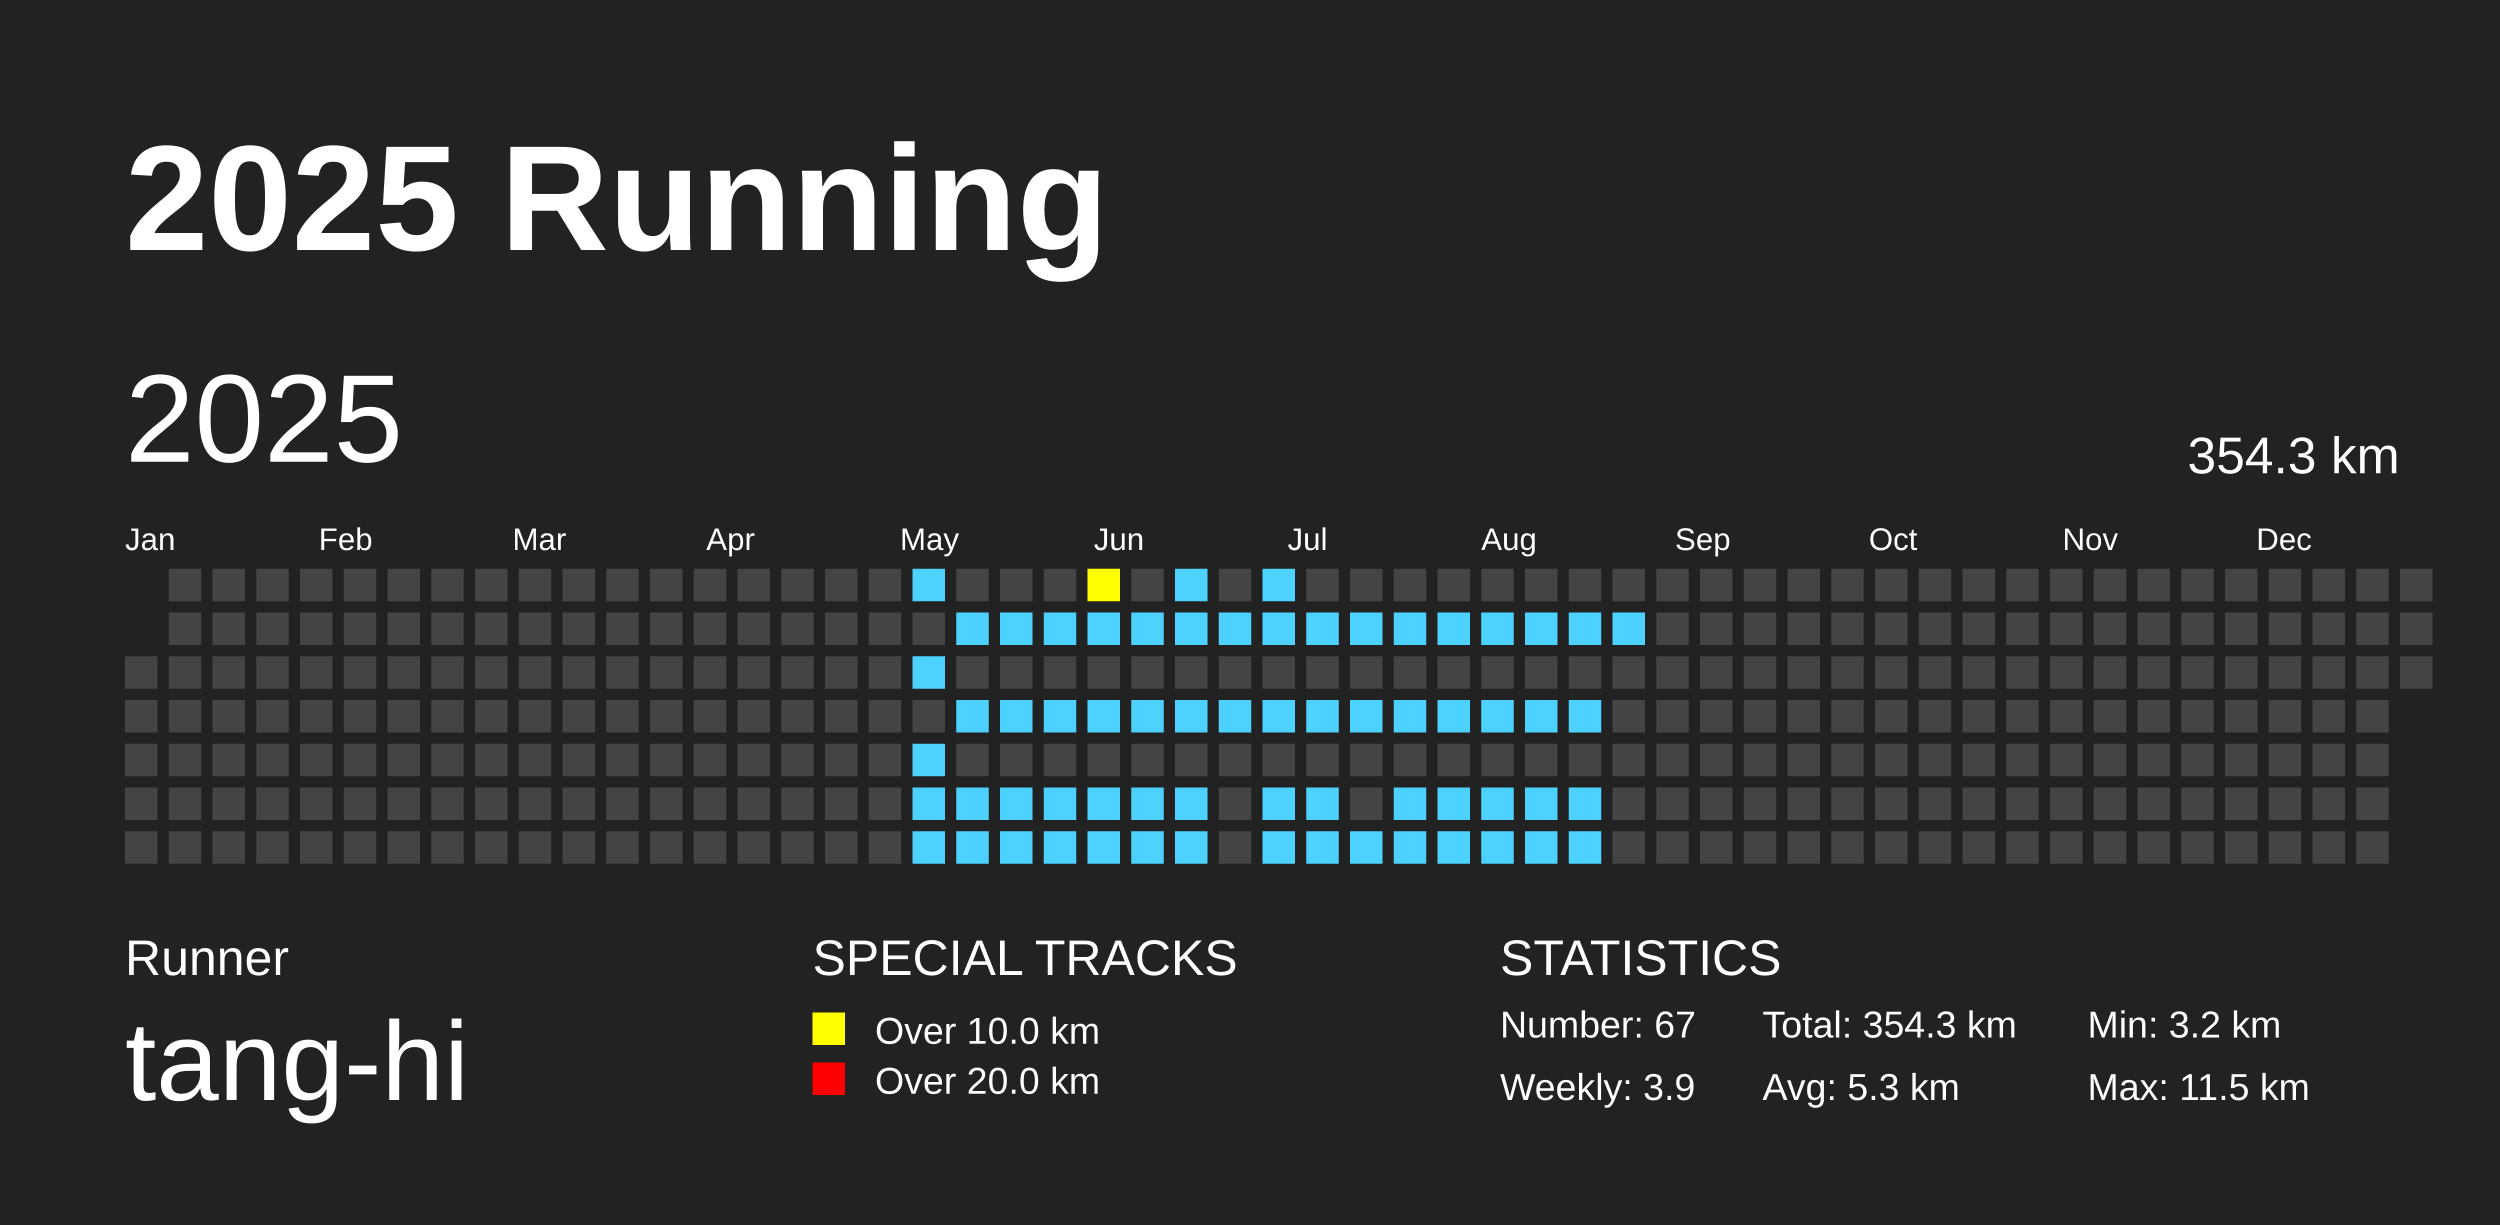
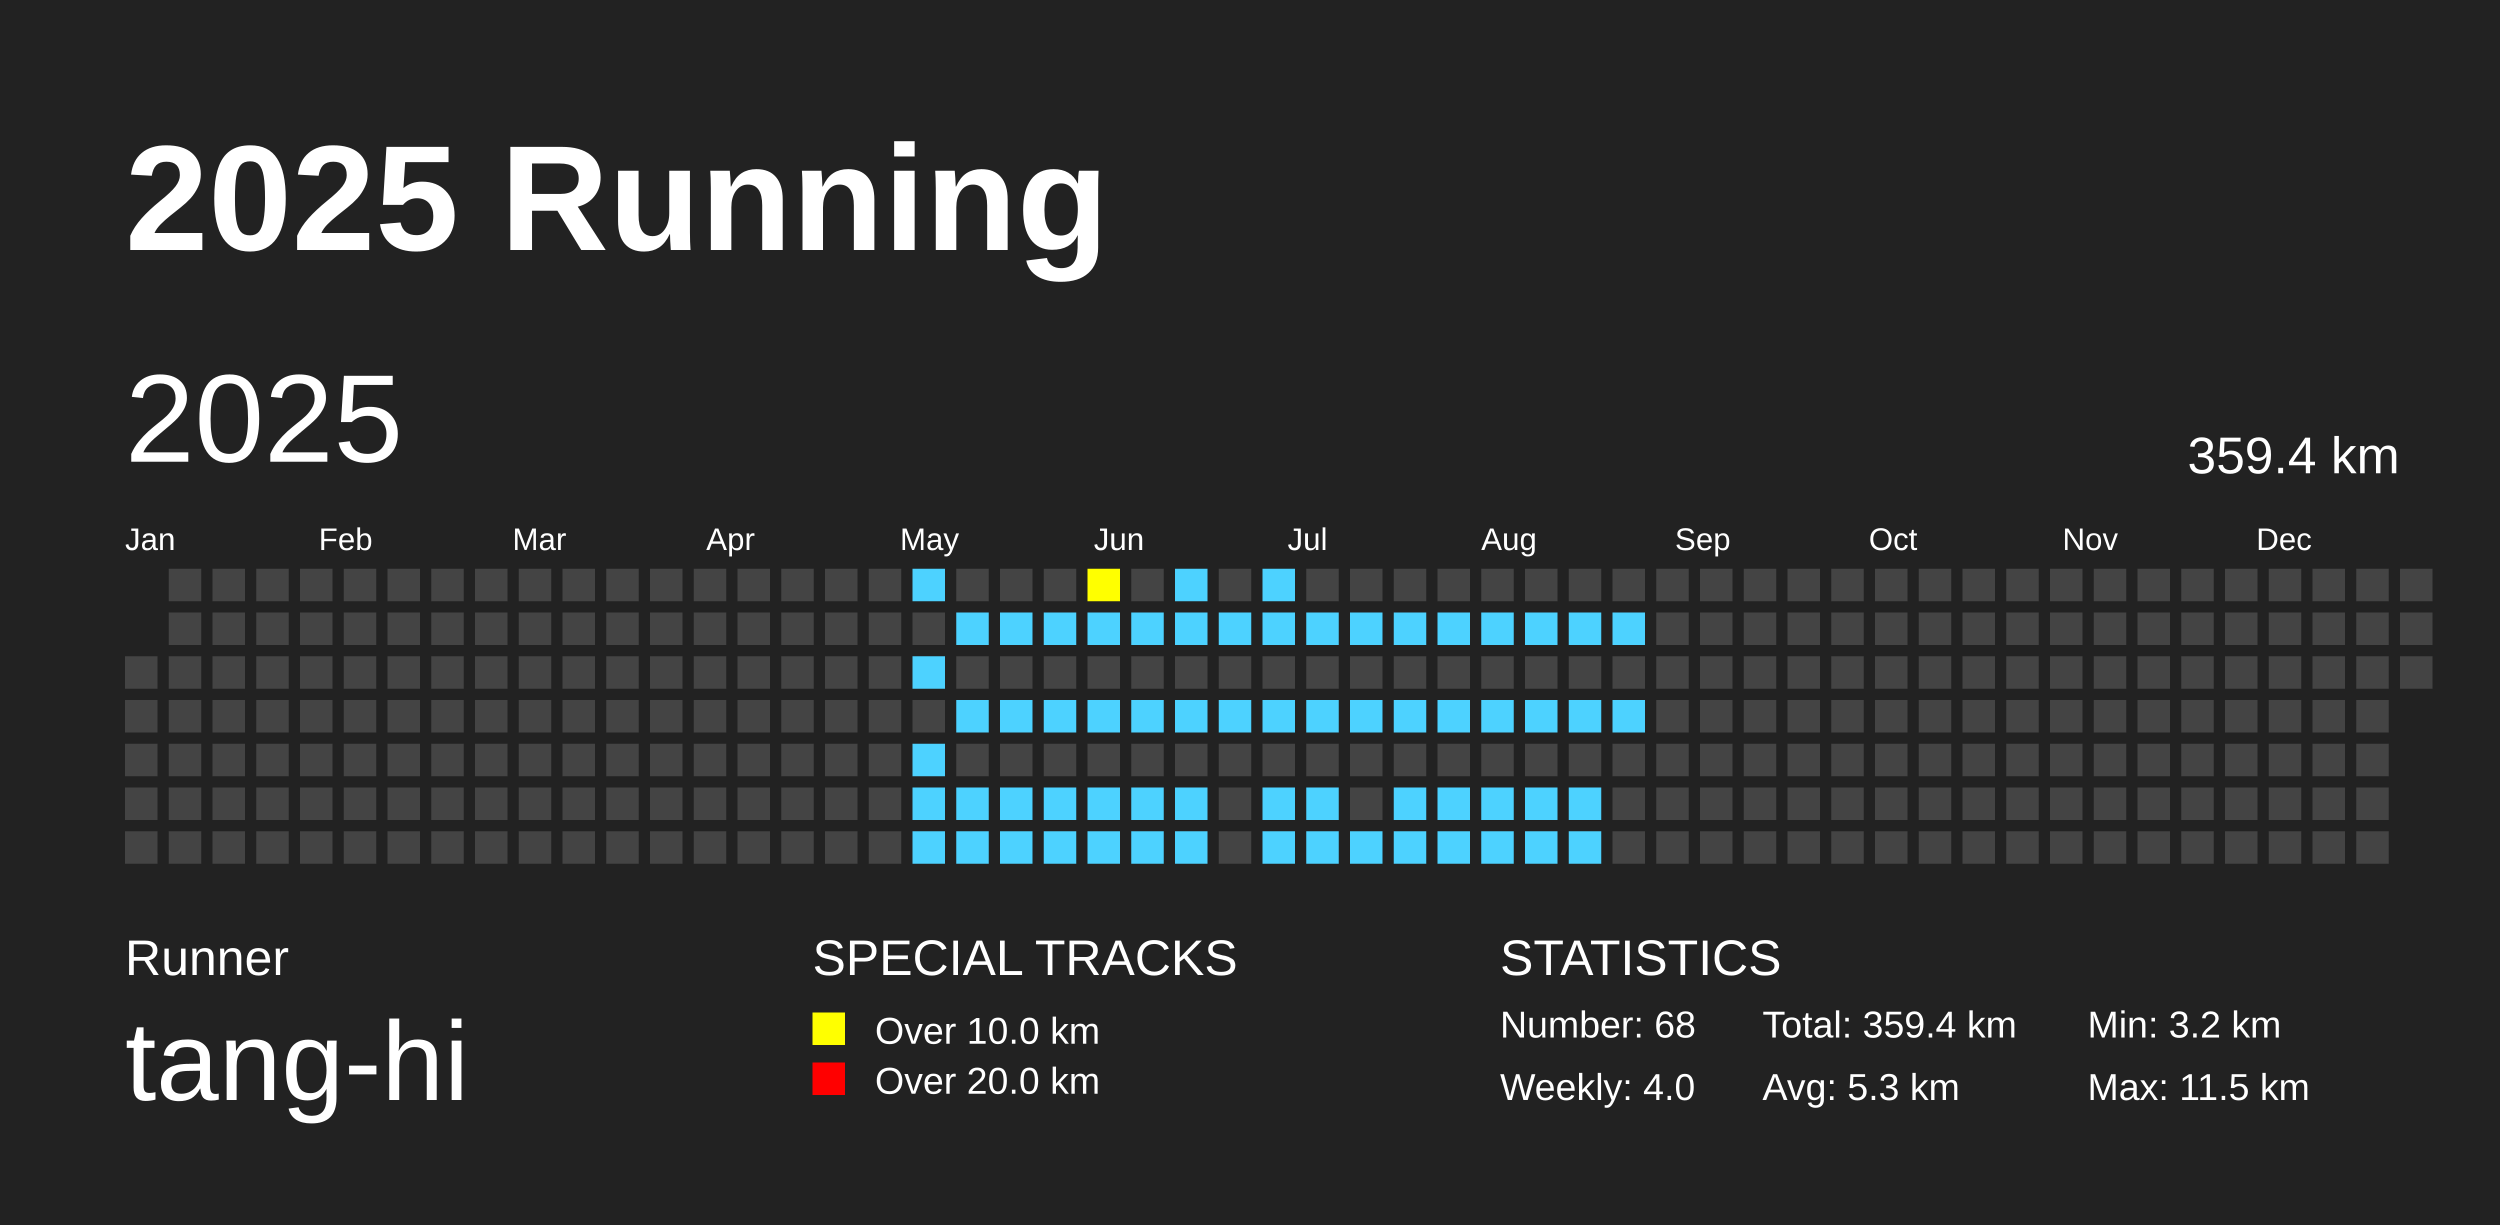
<svg xmlns="http://www.w3.org/2000/svg" baseProfile="full" height="98mm" version="1.1" viewBox="0,0,200,98" width="200mm">
  <defs />
  <rect fill="#222222" height="98" width="200" x="0" y="0" />
  <text fill="#FFFFFF" style="font-size:12px; font-family:Arial; font-weight:bold;" x="10" y="20">2025 Running</text>
  <text fill="#FFFFFF" style="font-size:4px; font-family:Arial" x="10" y="78">Runner</text>
  <text fill="#FFFFFF" style="font-size:9px; font-family:Arial" x="10" y="88">tang-hi</text>
  <text fill="#FFFFFF" style="font-size:4px; font-family:Arial" x="65" y="78">SPECIAL TRACKS</text>
  <rect fill="yellow" height="2.6" width="2.6" x="65" y="81" />
  <text fill="#FFFFFF" style="font-size:3px; font-family:Arial" x="70" y="83.5">Over 10.0 km</text>
  <rect fill="red" height="2.6" width="2.6" x="65" y="85" />
  <text fill="#FFFFFF" style="font-size:3px; font-family:Arial" x="70" y="87.5">Over 20.0 km</text>
  <text fill="#FFFFFF" style="font-size:4px; font-family:Arial" x="120" y="78">STATISTICS</text>
-   <text fill="#FFFFFF" style="font-size:3px; font-family:Arial" x="120" y="83">Number: 67</text>
-   <text fill="#FFFFFF" style="font-size:3px; font-family:Arial" x="120" y="88">Weekly: 3.9</text>
-   <text fill="#FFFFFF" style="font-size:3px; font-family:Arial" x="141" y="83">Total: 354.3 km</text>
+   <text fill="#FFFFFF" style="font-size:3px; font-family:Arial" x="120" y="83">Number: 68</text>
+   <text fill="#FFFFFF" style="font-size:3px; font-family:Arial" x="120" y="88">Weekly: 4.0</text>
+   <text fill="#FFFFFF" style="font-size:3px; font-family:Arial" x="141" y="83">Total: 359.4 km</text>
  <text fill="#FFFFFF" style="font-size:3px; font-family:Arial" x="141" y="88">Avg: 5.3 km</text>
  <text fill="#FFFFFF" style="font-size:3px; font-family:Arial" x="167" y="83">Min: 3.2 km</text>
  <text fill="#FFFFFF" style="font-size:3px; font-family:Arial" x="167" y="88">Max: 11.5 km</text>
  <text dominant-baseline="hanging" fill="#FFFFFF" style="font-size:10.0px; font-family:Arial;" x="10" y="30">2025</text>
-   <text dominant-baseline="hanging" fill="#FFFFFF" style="font-size:4.125px; font-family:Arial;" x="175" y="35">354.3 km</text>
+   <text dominant-baseline="hanging" fill="#FFFFFF" style="font-size:4.125px; font-family:Arial;" x="175" y="35">359.4 km</text>
  <text fill="#FFFFFF" style="font-size:2.5px; font-family:Arial" x="10.0" y="44">Jan</text>
  <text fill="#FFFFFF" style="font-size:2.5px; font-family:Arial" x="25.5" y="44">Feb</text>
  <text fill="#FFFFFF" style="font-size:2.5px; font-family:Arial" x="41.0" y="44">Mar</text>
  <text fill="#FFFFFF" style="font-size:2.5px; font-family:Arial" x="56.5" y="44">Apr</text>
  <text fill="#FFFFFF" style="font-size:2.5px; font-family:Arial" x="72.0" y="44">May</text>
  <text fill="#FFFFFF" style="font-size:2.5px; font-family:Arial" x="87.5" y="44">Jun</text>
  <text fill="#FFFFFF" style="font-size:2.5px; font-family:Arial" x="103.0" y="44">Jul</text>
  <text fill="#FFFFFF" style="font-size:2.5px; font-family:Arial" x="118.5" y="44">Aug</text>
  <text fill="#FFFFFF" style="font-size:2.5px; font-family:Arial" x="134.0" y="44">Sep</text>
  <text fill="#FFFFFF" style="font-size:2.5px; font-family:Arial" x="149.5" y="44">Oct</text>
  <text fill="#FFFFFF" style="font-size:2.5px; font-family:Arial" x="165.0" y="44">Nov</text>
  <text fill="#FFFFFF" style="font-size:2.5px; font-family:Arial" x="180.5" y="44">Dec</text>
  <rect fill="#444444" height="2.6" width="2.6" x="10.0" y="52.5" />
  <rect fill="#444444" height="2.6" width="2.6" x="10.0" y="56.0" />
  <rect fill="#444444" height="2.6" width="2.6" x="10.0" y="59.5" />
  <rect fill="#444444" height="2.6" width="2.6" x="10.0" y="63.0" />
  <rect fill="#444444" height="2.6" width="2.6" x="10.0" y="66.5" />
  <rect fill="#444444" height="2.6" width="2.6" x="13.5" y="45.5" />
  <rect fill="#444444" height="2.6" width="2.6" x="13.5" y="49.0" />
  <rect fill="#444444" height="2.6" width="2.6" x="13.5" y="52.5" />
  <rect fill="#444444" height="2.6" width="2.6" x="13.5" y="56.0" />
  <rect fill="#444444" height="2.6" width="2.6" x="13.5" y="59.5" />
  <rect fill="#444444" height="2.6" width="2.6" x="13.5" y="63.0" />
  <rect fill="#444444" height="2.6" width="2.6" x="13.5" y="66.5" />
  <rect fill="#444444" height="2.6" width="2.6" x="17.0" y="45.5" />
  <rect fill="#444444" height="2.6" width="2.6" x="17.0" y="49.0" />
  <rect fill="#444444" height="2.6" width="2.6" x="17.0" y="52.5" />
  <rect fill="#444444" height="2.6" width="2.6" x="17.0" y="56.0" />
  <rect fill="#444444" height="2.6" width="2.6" x="17.0" y="59.5" />
  <rect fill="#444444" height="2.6" width="2.6" x="17.0" y="63.0" />
  <rect fill="#444444" height="2.6" width="2.6" x="17.0" y="66.5" />
  <rect fill="#444444" height="2.6" width="2.6" x="20.5" y="45.5" />
  <rect fill="#444444" height="2.6" width="2.6" x="20.5" y="49.0" />
  <rect fill="#444444" height="2.6" width="2.6" x="20.5" y="52.5" />
  <rect fill="#444444" height="2.6" width="2.6" x="20.5" y="56.0" />
  <rect fill="#444444" height="2.6" width="2.6" x="20.5" y="59.5" />
  <rect fill="#444444" height="2.6" width="2.6" x="20.5" y="63.0" />
  <rect fill="#444444" height="2.6" width="2.6" x="20.5" y="66.5" />
  <rect fill="#444444" height="2.6" width="2.6" x="24.0" y="45.5" />
  <rect fill="#444444" height="2.6" width="2.6" x="24.0" y="49.0" />
  <rect fill="#444444" height="2.6" width="2.6" x="24.0" y="52.5" />
  <rect fill="#444444" height="2.6" width="2.6" x="24.0" y="56.0" />
  <rect fill="#444444" height="2.6" width="2.6" x="24.0" y="59.5" />
  <rect fill="#444444" height="2.6" width="2.6" x="24.0" y="63.0" />
  <rect fill="#444444" height="2.6" width="2.6" x="24.0" y="66.5" />
  <rect fill="#444444" height="2.6" width="2.6" x="27.5" y="45.5" />
  <rect fill="#444444" height="2.6" width="2.6" x="27.5" y="49.0" />
  <rect fill="#444444" height="2.6" width="2.6" x="27.5" y="52.5" />
  <rect fill="#444444" height="2.6" width="2.6" x="27.5" y="56.0" />
  <rect fill="#444444" height="2.6" width="2.6" x="27.5" y="59.5" />
  <rect fill="#444444" height="2.6" width="2.6" x="27.5" y="63.0" />
  <rect fill="#444444" height="2.6" width="2.6" x="27.5" y="66.5" />
  <rect fill="#444444" height="2.6" width="2.6" x="31.0" y="45.5" />
  <rect fill="#444444" height="2.6" width="2.6" x="31.0" y="49.0" />
  <rect fill="#444444" height="2.6" width="2.6" x="31.0" y="52.5" />
  <rect fill="#444444" height="2.6" width="2.6" x="31.0" y="56.0" />
  <rect fill="#444444" height="2.6" width="2.6" x="31.0" y="59.5" />
  <rect fill="#444444" height="2.6" width="2.6" x="31.0" y="63.0" />
  <rect fill="#444444" height="2.6" width="2.6" x="31.0" y="66.5" />
  <rect fill="#444444" height="2.6" width="2.6" x="34.5" y="45.5" />
  <rect fill="#444444" height="2.6" width="2.6" x="34.5" y="49.0" />
  <rect fill="#444444" height="2.6" width="2.6" x="34.5" y="52.5" />
  <rect fill="#444444" height="2.6" width="2.6" x="34.5" y="56.0" />
  <rect fill="#444444" height="2.6" width="2.6" x="34.5" y="59.5" />
  <rect fill="#444444" height="2.6" width="2.6" x="34.5" y="63.0" />
  <rect fill="#444444" height="2.6" width="2.6" x="34.5" y="66.5" />
  <rect fill="#444444" height="2.6" width="2.6" x="38.0" y="45.5" />
  <rect fill="#444444" height="2.6" width="2.6" x="38.0" y="49.0" />
  <rect fill="#444444" height="2.6" width="2.6" x="38.0" y="52.5" />
  <rect fill="#444444" height="2.6" width="2.6" x="38.0" y="56.0" />
  <rect fill="#444444" height="2.6" width="2.6" x="38.0" y="59.5" />
  <rect fill="#444444" height="2.6" width="2.6" x="38.0" y="63.0" />
  <rect fill="#444444" height="2.6" width="2.6" x="38.0" y="66.5" />
  <rect fill="#444444" height="2.6" width="2.6" x="41.5" y="45.5" />
  <rect fill="#444444" height="2.6" width="2.6" x="41.5" y="49.0" />
  <rect fill="#444444" height="2.6" width="2.6" x="41.5" y="52.5" />
  <rect fill="#444444" height="2.6" width="2.6" x="41.5" y="56.0" />
  <rect fill="#444444" height="2.6" width="2.6" x="41.5" y="59.5" />
  <rect fill="#444444" height="2.6" width="2.6" x="41.5" y="63.0" />
  <rect fill="#444444" height="2.6" width="2.6" x="41.5" y="66.5" />
  <rect fill="#444444" height="2.6" width="2.6" x="45.0" y="45.5" />
  <rect fill="#444444" height="2.6" width="2.6" x="45.0" y="49.0" />
  <rect fill="#444444" height="2.6" width="2.6" x="45.0" y="52.5" />
  <rect fill="#444444" height="2.6" width="2.6" x="45.0" y="56.0" />
  <rect fill="#444444" height="2.6" width="2.6" x="45.0" y="59.5" />
  <rect fill="#444444" height="2.6" width="2.6" x="45.0" y="63.0" />
  <rect fill="#444444" height="2.6" width="2.6" x="45.0" y="66.5" />
  <rect fill="#444444" height="2.6" width="2.6" x="48.5" y="45.5" />
  <rect fill="#444444" height="2.6" width="2.6" x="48.5" y="49.0" />
  <rect fill="#444444" height="2.6" width="2.6" x="48.5" y="52.5" />
  <rect fill="#444444" height="2.6" width="2.6" x="48.5" y="56.0" />
  <rect fill="#444444" height="2.6" width="2.6" x="48.5" y="59.5" />
  <rect fill="#444444" height="2.6" width="2.6" x="48.5" y="63.0" />
  <rect fill="#444444" height="2.6" width="2.6" x="48.5" y="66.5" />
  <rect fill="#444444" height="2.6" width="2.6" x="52.0" y="45.5" />
  <rect fill="#444444" height="2.6" width="2.6" x="52.0" y="49.0" />
  <rect fill="#444444" height="2.6" width="2.6" x="52.0" y="52.5" />
  <rect fill="#444444" height="2.6" width="2.6" x="52.0" y="56.0" />
  <rect fill="#444444" height="2.6" width="2.6" x="52.0" y="59.5" />
  <rect fill="#444444" height="2.6" width="2.6" x="52.0" y="63.0" />
  <rect fill="#444444" height="2.6" width="2.6" x="52.0" y="66.5" />
  <rect fill="#444444" height="2.6" width="2.6" x="55.5" y="45.5" />
  <rect fill="#444444" height="2.6" width="2.6" x="55.5" y="49.0" />
  <rect fill="#444444" height="2.6" width="2.6" x="55.5" y="52.5" />
  <rect fill="#444444" height="2.6" width="2.6" x="55.5" y="56.0" />
  <rect fill="#444444" height="2.6" width="2.6" x="55.5" y="59.5" />
  <rect fill="#444444" height="2.6" width="2.6" x="55.5" y="63.0" />
  <rect fill="#444444" height="2.6" width="2.6" x="55.5" y="66.5" />
  <rect fill="#444444" height="2.6" width="2.6" x="59.0" y="45.5" />
  <rect fill="#444444" height="2.6" width="2.6" x="59.0" y="49.0" />
  <rect fill="#444444" height="2.6" width="2.6" x="59.0" y="52.5" />
  <rect fill="#444444" height="2.6" width="2.6" x="59.0" y="56.0" />
  <rect fill="#444444" height="2.6" width="2.6" x="59.0" y="59.5" />
  <rect fill="#444444" height="2.6" width="2.6" x="59.0" y="63.0" />
  <rect fill="#444444" height="2.6" width="2.6" x="59.0" y="66.5" />
  <rect fill="#444444" height="2.6" width="2.6" x="62.5" y="45.5" />
  <rect fill="#444444" height="2.6" width="2.6" x="62.5" y="49.0" />
  <rect fill="#444444" height="2.6" width="2.6" x="62.5" y="52.5" />
  <rect fill="#444444" height="2.6" width="2.6" x="62.5" y="56.0" />
  <rect fill="#444444" height="2.6" width="2.6" x="62.5" y="59.5" />
  <rect fill="#444444" height="2.6" width="2.6" x="62.5" y="63.0" />
  <rect fill="#444444" height="2.6" width="2.6" x="62.5" y="66.5" />
  <rect fill="#444444" height="2.6" width="2.6" x="66.0" y="45.5" />
  <rect fill="#444444" height="2.6" width="2.6" x="66.0" y="49.0" />
  <rect fill="#444444" height="2.6" width="2.6" x="66.0" y="52.5" />
  <rect fill="#444444" height="2.6" width="2.6" x="66.0" y="56.0" />
  <rect fill="#444444" height="2.6" width="2.6" x="66.0" y="59.5" />
  <rect fill="#444444" height="2.6" width="2.6" x="66.0" y="63.0" />
  <rect fill="#444444" height="2.6" width="2.6" x="66.0" y="66.5" />
  <rect fill="#444444" height="2.6" width="2.6" x="69.5" y="45.5" />
  <rect fill="#444444" height="2.6" width="2.6" x="69.5" y="49.0" />
  <rect fill="#444444" height="2.6" width="2.6" x="69.5" y="52.5" />
  <rect fill="#444444" height="2.6" width="2.6" x="69.5" y="56.0" />
  <rect fill="#444444" height="2.6" width="2.6" x="69.5" y="59.5" />
  <rect fill="#444444" height="2.6" width="2.6" x="69.5" y="63.0" />
  <rect fill="#444444" height="2.6" width="2.6" x="69.5" y="66.5" />
  <rect fill="#4DD2FF" height="2.6" width="2.6" x="73.0" y="45.5" />
  <rect fill="#444444" height="2.6" width="2.6" x="73.0" y="49.0" />
  <rect fill="#4DD2FF" height="2.6" width="2.6" x="73.0" y="52.5" />
  <rect fill="#444444" height="2.6" width="2.6" x="73.0" y="56.0" />
  <rect fill="#4DD2FF" height="2.6" width="2.6" x="73.0" y="59.5" />
  <rect fill="#4DD2FF" height="2.6" width="2.6" x="73.0" y="63.0" />
  <rect fill="#4DD2FF" height="2.6" width="2.6" x="73.0" y="66.5" />
  <rect fill="#444444" height="2.6" width="2.6" x="76.5" y="45.5" />
  <rect fill="#4DD2FF" height="2.6" width="2.6" x="76.5" y="49.0" />
  <rect fill="#444444" height="2.6" width="2.6" x="76.5" y="52.5" />
  <rect fill="#4DD2FF" height="2.6" width="2.6" x="76.5" y="56.0" />
  <rect fill="#444444" height="2.6" width="2.6" x="76.5" y="59.5" />
  <rect fill="#4DD2FF" height="2.6" width="2.6" x="76.5" y="63.0" />
  <rect fill="#4DD2FF" height="2.6" width="2.6" x="76.5" y="66.5" />
  <rect fill="#444444" height="2.6" width="2.6" x="80.0" y="45.5" />
  <rect fill="#4DD2FF" height="2.6" width="2.6" x="80.0" y="49.0" />
  <rect fill="#444444" height="2.6" width="2.6" x="80.0" y="52.5" />
  <rect fill="#4DD2FF" height="2.6" width="2.6" x="80.0" y="56.0" />
  <rect fill="#444444" height="2.6" width="2.6" x="80.0" y="59.5" />
  <rect fill="#4DD2FF" height="2.6" width="2.6" x="80.0" y="63.0" />
  <rect fill="#4DD2FF" height="2.6" width="2.6" x="80.0" y="66.5" />
  <rect fill="#444444" height="2.6" width="2.6" x="83.5" y="45.5" />
  <rect fill="#4DD2FF" height="2.6" width="2.6" x="83.5" y="49.0" />
  <rect fill="#444444" height="2.6" width="2.6" x="83.5" y="52.5" />
  <rect fill="#4DD2FF" height="2.6" width="2.6" x="83.5" y="56.0" />
  <rect fill="#444444" height="2.6" width="2.6" x="83.5" y="59.5" />
  <rect fill="#4DD2FF" height="2.6" width="2.6" x="83.5" y="63.0" />
  <rect fill="#4DD2FF" height="2.6" width="2.6" x="83.5" y="66.5" />
  <rect fill="yellow" height="2.6" width="2.6" x="87.0" y="45.5" />
  <rect fill="#4DD2FF" height="2.6" width="2.6" x="87.0" y="49.0" />
  <rect fill="#444444" height="2.6" width="2.6" x="87.0" y="52.5" />
  <rect fill="#4DD2FF" height="2.6" width="2.6" x="87.0" y="56.0" />
  <rect fill="#444444" height="2.6" width="2.6" x="87.0" y="59.5" />
  <rect fill="#4DD2FF" height="2.6" width="2.6" x="87.0" y="63.0" />
  <rect fill="#4DD2FF" height="2.6" width="2.6" x="87.0" y="66.5" />
  <rect fill="#444444" height="2.6" width="2.6" x="90.5" y="45.5" />
  <rect fill="#4DD2FF" height="2.6" width="2.6" x="90.5" y="49.0" />
  <rect fill="#444444" height="2.6" width="2.6" x="90.5" y="52.5" />
  <rect fill="#4DD2FF" height="2.6" width="2.6" x="90.5" y="56.0" />
  <rect fill="#444444" height="2.6" width="2.6" x="90.5" y="59.5" />
  <rect fill="#4DD2FF" height="2.6" width="2.6" x="90.5" y="63.0" />
  <rect fill="#4DD2FF" height="2.6" width="2.6" x="90.5" y="66.5" />
  <rect fill="#4DD2FF" height="2.6" width="2.6" x="94.0" y="45.5" />
  <rect fill="#4DD2FF" height="2.6" width="2.6" x="94.0" y="49.0" />
  <rect fill="#444444" height="2.6" width="2.6" x="94.0" y="52.5" />
  <rect fill="#4DD2FF" height="2.6" width="2.6" x="94.0" y="56.0" />
  <rect fill="#444444" height="2.6" width="2.6" x="94.0" y="59.5" />
  <rect fill="#4DD2FF" height="2.6" width="2.6" x="94.0" y="63.0" />
  <rect fill="#4DD2FF" height="2.6" width="2.6" x="94.0" y="66.5" />
  <rect fill="#444444" height="2.6" width="2.6" x="97.5" y="45.5" />
  <rect fill="#4DD2FF" height="2.6" width="2.6" x="97.5" y="49.0" />
  <rect fill="#444444" height="2.6" width="2.6" x="97.5" y="52.5" />
  <rect fill="#4DD2FF" height="2.6" width="2.6" x="97.5" y="56.0" />
  <rect fill="#444444" height="2.6" width="2.6" x="97.5" y="59.5" />
  <rect fill="#444444" height="2.6" width="2.6" x="97.5" y="63.0" />
  <rect fill="#444444" height="2.6" width="2.6" x="97.5" y="66.5" />
  <rect fill="#4DD2FF" height="2.6" width="2.6" x="101.0" y="45.5" />
  <rect fill="#4DD2FF" height="2.6" width="2.6" x="101.0" y="49.0" />
  <rect fill="#444444" height="2.6" width="2.6" x="101.0" y="52.5" />
  <rect fill="#4DD2FF" height="2.6" width="2.6" x="101.0" y="56.0" />
  <rect fill="#444444" height="2.6" width="2.6" x="101.0" y="59.5" />
  <rect fill="#4DD2FF" height="2.6" width="2.6" x="101.0" y="63.0" />
  <rect fill="#4DD2FF" height="2.6" width="2.6" x="101.0" y="66.5" />
  <rect fill="#444444" height="2.6" width="2.6" x="104.5" y="45.5" />
  <rect fill="#4DD2FF" height="2.6" width="2.6" x="104.5" y="49.0" />
  <rect fill="#444444" height="2.6" width="2.6" x="104.5" y="52.5" />
  <rect fill="#4DD2FF" height="2.6" width="2.6" x="104.5" y="56.0" />
  <rect fill="#444444" height="2.6" width="2.6" x="104.5" y="59.5" />
  <rect fill="#4DD2FF" height="2.6" width="2.6" x="104.5" y="63.0" />
  <rect fill="#4DD2FF" height="2.6" width="2.6" x="104.5" y="66.5" />
  <rect fill="#444444" height="2.6" width="2.6" x="108.0" y="45.5" />
  <rect fill="#4DD2FF" height="2.6" width="2.6" x="108.0" y="49.0" />
  <rect fill="#444444" height="2.6" width="2.6" x="108.0" y="52.5" />
  <rect fill="#4DD2FF" height="2.6" width="2.6" x="108.0" y="56.0" />
  <rect fill="#444444" height="2.6" width="2.6" x="108.0" y="59.5" />
  <rect fill="#444444" height="2.6" width="2.6" x="108.0" y="63.0" />
  <rect fill="#4DD2FF" height="2.6" width="2.6" x="108.0" y="66.5" />
  <rect fill="#444444" height="2.6" width="2.6" x="111.5" y="45.5" />
  <rect fill="#4DD2FF" height="2.6" width="2.6" x="111.5" y="49.0" />
  <rect fill="#444444" height="2.6" width="2.6" x="111.5" y="52.5" />
  <rect fill="#4DD2FF" height="2.6" width="2.6" x="111.5" y="56.0" />
  <rect fill="#444444" height="2.6" width="2.6" x="111.5" y="59.5" />
  <rect fill="#4DD2FF" height="2.6" width="2.6" x="111.5" y="63.0" />
  <rect fill="#4DD2FF" height="2.6" width="2.6" x="111.5" y="66.5" />
  <rect fill="#444444" height="2.6" width="2.6" x="115.0" y="45.5" />
  <rect fill="#4DD2FF" height="2.6" width="2.6" x="115.0" y="49.0" />
  <rect fill="#444444" height="2.6" width="2.6" x="115.0" y="52.5" />
  <rect fill="#4DD2FF" height="2.6" width="2.6" x="115.0" y="56.0" />
  <rect fill="#444444" height="2.6" width="2.6" x="115.0" y="59.5" />
  <rect fill="#4DD2FF" height="2.6" width="2.6" x="115.0" y="63.0" />
  <rect fill="#4DD2FF" height="2.6" width="2.6" x="115.0" y="66.5" />
  <rect fill="#444444" height="2.6" width="2.6" x="118.5" y="45.5" />
  <rect fill="#4DD2FF" height="2.6" width="2.6" x="118.5" y="49.0" />
  <rect fill="#444444" height="2.6" width="2.6" x="118.5" y="52.5" />
  <rect fill="#4DD2FF" height="2.6" width="2.6" x="118.5" y="56.0" />
  <rect fill="#444444" height="2.6" width="2.6" x="118.5" y="59.5" />
  <rect fill="#4DD2FF" height="2.6" width="2.6" x="118.5" y="63.0" />
  <rect fill="#4DD2FF" height="2.6" width="2.6" x="118.5" y="66.5" />
  <rect fill="#444444" height="2.6" width="2.6" x="122.0" y="45.5" />
  <rect fill="#4DD2FF" height="2.6" width="2.6" x="122.0" y="49.0" />
  <rect fill="#444444" height="2.6" width="2.6" x="122.0" y="52.5" />
  <rect fill="#4DD2FF" height="2.6" width="2.6" x="122.0" y="56.0" />
  <rect fill="#444444" height="2.6" width="2.6" x="122.0" y="59.5" />
  <rect fill="#4DD2FF" height="2.6" width="2.6" x="122.0" y="63.0" />
  <rect fill="#4DD2FF" height="2.6" width="2.6" x="122.0" y="66.5" />
  <rect fill="#444444" height="2.6" width="2.6" x="125.5" y="45.5" />
  <rect fill="#4DD2FF" height="2.6" width="2.6" x="125.5" y="49.0" />
  <rect fill="#444444" height="2.6" width="2.6" x="125.5" y="52.5" />
  <rect fill="#4DD2FF" height="2.6" width="2.6" x="125.5" y="56.0" />
  <rect fill="#444444" height="2.6" width="2.6" x="125.5" y="59.5" />
  <rect fill="#4DD2FF" height="2.6" width="2.6" x="125.5" y="63.0" />
  <rect fill="#4DD2FF" height="2.6" width="2.6" x="125.5" y="66.5" />
  <rect fill="#444444" height="2.6" width="2.6" x="129.0" y="45.5" />
  <rect fill="#4DD2FF" height="2.6" width="2.6" x="129.0" y="49.0" />
  <rect fill="#444444" height="2.6" width="2.6" x="129.0" y="52.5" />
-   <rect fill="#444444" height="2.6" width="2.6" x="129.0" y="56.0" />
+   <rect fill="#4DD2FF" height="2.6" width="2.6" x="129.0" y="56.0" />
  <rect fill="#444444" height="2.6" width="2.6" x="129.0" y="59.5" />
  <rect fill="#444444" height="2.6" width="2.6" x="129.0" y="63.0" />
  <rect fill="#444444" height="2.6" width="2.6" x="129.0" y="66.5" />
  <rect fill="#444444" height="2.6" width="2.6" x="132.5" y="45.5" />
  <rect fill="#444444" height="2.6" width="2.6" x="132.5" y="49.0" />
  <rect fill="#444444" height="2.6" width="2.6" x="132.5" y="52.5" />
  <rect fill="#444444" height="2.6" width="2.6" x="132.5" y="56.0" />
  <rect fill="#444444" height="2.6" width="2.6" x="132.5" y="59.5" />
  <rect fill="#444444" height="2.6" width="2.6" x="132.5" y="63.0" />
  <rect fill="#444444" height="2.6" width="2.6" x="132.5" y="66.5" />
  <rect fill="#444444" height="2.6" width="2.6" x="136.0" y="45.5" />
  <rect fill="#444444" height="2.6" width="2.6" x="136.0" y="49.0" />
  <rect fill="#444444" height="2.6" width="2.6" x="136.0" y="52.5" />
  <rect fill="#444444" height="2.6" width="2.6" x="136.0" y="56.0" />
  <rect fill="#444444" height="2.6" width="2.6" x="136.0" y="59.5" />
  <rect fill="#444444" height="2.6" width="2.6" x="136.0" y="63.0" />
  <rect fill="#444444" height="2.6" width="2.6" x="136.0" y="66.5" />
  <rect fill="#444444" height="2.6" width="2.6" x="139.5" y="45.5" />
  <rect fill="#444444" height="2.6" width="2.6" x="139.5" y="49.0" />
  <rect fill="#444444" height="2.6" width="2.6" x="139.5" y="52.5" />
  <rect fill="#444444" height="2.6" width="2.6" x="139.5" y="56.0" />
  <rect fill="#444444" height="2.6" width="2.6" x="139.5" y="59.5" />
  <rect fill="#444444" height="2.6" width="2.6" x="139.5" y="63.0" />
  <rect fill="#444444" height="2.6" width="2.6" x="139.5" y="66.5" />
  <rect fill="#444444" height="2.6" width="2.6" x="143.0" y="45.5" />
  <rect fill="#444444" height="2.6" width="2.6" x="143.0" y="49.0" />
  <rect fill="#444444" height="2.6" width="2.6" x="143.0" y="52.5" />
  <rect fill="#444444" height="2.6" width="2.6" x="143.0" y="56.0" />
  <rect fill="#444444" height="2.6" width="2.6" x="143.0" y="59.5" />
  <rect fill="#444444" height="2.6" width="2.6" x="143.0" y="63.0" />
  <rect fill="#444444" height="2.6" width="2.6" x="143.0" y="66.5" />
  <rect fill="#444444" height="2.6" width="2.6" x="146.5" y="45.5" />
  <rect fill="#444444" height="2.6" width="2.6" x="146.5" y="49.0" />
  <rect fill="#444444" height="2.6" width="2.6" x="146.5" y="52.5" />
  <rect fill="#444444" height="2.6" width="2.6" x="146.5" y="56.0" />
  <rect fill="#444444" height="2.6" width="2.6" x="146.5" y="59.5" />
  <rect fill="#444444" height="2.6" width="2.6" x="146.5" y="63.0" />
  <rect fill="#444444" height="2.6" width="2.6" x="146.5" y="66.5" />
  <rect fill="#444444" height="2.6" width="2.6" x="150.0" y="45.5" />
  <rect fill="#444444" height="2.6" width="2.6" x="150.0" y="49.0" />
  <rect fill="#444444" height="2.6" width="2.6" x="150.0" y="52.5" />
  <rect fill="#444444" height="2.6" width="2.6" x="150.0" y="56.0" />
  <rect fill="#444444" height="2.6" width="2.6" x="150.0" y="59.5" />
  <rect fill="#444444" height="2.6" width="2.6" x="150.0" y="63.0" />
  <rect fill="#444444" height="2.6" width="2.6" x="150.0" y="66.5" />
  <rect fill="#444444" height="2.6" width="2.6" x="153.5" y="45.5" />
  <rect fill="#444444" height="2.6" width="2.6" x="153.5" y="49.0" />
  <rect fill="#444444" height="2.6" width="2.6" x="153.5" y="52.5" />
  <rect fill="#444444" height="2.6" width="2.6" x="153.5" y="56.0" />
  <rect fill="#444444" height="2.6" width="2.6" x="153.5" y="59.5" />
  <rect fill="#444444" height="2.6" width="2.6" x="153.5" y="63.0" />
  <rect fill="#444444" height="2.6" width="2.6" x="153.5" y="66.5" />
  <rect fill="#444444" height="2.6" width="2.6" x="157.0" y="45.5" />
  <rect fill="#444444" height="2.6" width="2.6" x="157.0" y="49.0" />
  <rect fill="#444444" height="2.6" width="2.6" x="157.0" y="52.5" />
  <rect fill="#444444" height="2.6" width="2.6" x="157.0" y="56.0" />
  <rect fill="#444444" height="2.6" width="2.6" x="157.0" y="59.5" />
  <rect fill="#444444" height="2.6" width="2.6" x="157.0" y="63.0" />
  <rect fill="#444444" height="2.6" width="2.6" x="157.0" y="66.5" />
  <rect fill="#444444" height="2.6" width="2.6" x="160.5" y="45.5" />
  <rect fill="#444444" height="2.6" width="2.6" x="160.5" y="49.0" />
  <rect fill="#444444" height="2.6" width="2.6" x="160.5" y="52.5" />
  <rect fill="#444444" height="2.6" width="2.6" x="160.5" y="56.0" />
  <rect fill="#444444" height="2.6" width="2.6" x="160.5" y="59.5" />
  <rect fill="#444444" height="2.6" width="2.6" x="160.5" y="63.0" />
  <rect fill="#444444" height="2.6" width="2.6" x="160.5" y="66.5" />
  <rect fill="#444444" height="2.6" width="2.6" x="164.0" y="45.5" />
  <rect fill="#444444" height="2.6" width="2.6" x="164.0" y="49.0" />
  <rect fill="#444444" height="2.6" width="2.6" x="164.0" y="52.5" />
  <rect fill="#444444" height="2.6" width="2.6" x="164.0" y="56.0" />
  <rect fill="#444444" height="2.6" width="2.6" x="164.0" y="59.5" />
  <rect fill="#444444" height="2.6" width="2.6" x="164.0" y="63.0" />
  <rect fill="#444444" height="2.6" width="2.6" x="164.0" y="66.5" />
  <rect fill="#444444" height="2.6" width="2.6" x="167.5" y="45.5" />
  <rect fill="#444444" height="2.6" width="2.6" x="167.5" y="49.0" />
  <rect fill="#444444" height="2.6" width="2.6" x="167.5" y="52.5" />
  <rect fill="#444444" height="2.6" width="2.6" x="167.5" y="56.0" />
  <rect fill="#444444" height="2.6" width="2.6" x="167.5" y="59.5" />
  <rect fill="#444444" height="2.6" width="2.6" x="167.5" y="63.0" />
  <rect fill="#444444" height="2.6" width="2.6" x="167.5" y="66.5" />
  <rect fill="#444444" height="2.6" width="2.6" x="171.0" y="45.5" />
  <rect fill="#444444" height="2.6" width="2.6" x="171.0" y="49.0" />
  <rect fill="#444444" height="2.6" width="2.6" x="171.0" y="52.5" />
  <rect fill="#444444" height="2.6" width="2.6" x="171.0" y="56.0" />
  <rect fill="#444444" height="2.6" width="2.6" x="171.0" y="59.5" />
  <rect fill="#444444" height="2.6" width="2.6" x="171.0" y="63.0" />
  <rect fill="#444444" height="2.6" width="2.6" x="171.0" y="66.5" />
  <rect fill="#444444" height="2.6" width="2.6" x="174.5" y="45.5" />
  <rect fill="#444444" height="2.6" width="2.6" x="174.5" y="49.0" />
  <rect fill="#444444" height="2.6" width="2.6" x="174.5" y="52.5" />
  <rect fill="#444444" height="2.6" width="2.6" x="174.5" y="56.0" />
  <rect fill="#444444" height="2.6" width="2.6" x="174.5" y="59.5" />
  <rect fill="#444444" height="2.6" width="2.6" x="174.5" y="63.0" />
  <rect fill="#444444" height="2.6" width="2.6" x="174.5" y="66.5" />
  <rect fill="#444444" height="2.6" width="2.6" x="178.0" y="45.5" />
  <rect fill="#444444" height="2.6" width="2.6" x="178.0" y="49.0" />
  <rect fill="#444444" height="2.6" width="2.6" x="178.0" y="52.5" />
  <rect fill="#444444" height="2.6" width="2.6" x="178.0" y="56.0" />
  <rect fill="#444444" height="2.6" width="2.6" x="178.0" y="59.5" />
  <rect fill="#444444" height="2.6" width="2.6" x="178.0" y="63.0" />
  <rect fill="#444444" height="2.6" width="2.6" x="178.0" y="66.5" />
  <rect fill="#444444" height="2.6" width="2.6" x="181.5" y="45.5" />
  <rect fill="#444444" height="2.6" width="2.6" x="181.5" y="49.0" />
  <rect fill="#444444" height="2.6" width="2.6" x="181.5" y="52.5" />
  <rect fill="#444444" height="2.6" width="2.6" x="181.5" y="56.0" />
  <rect fill="#444444" height="2.6" width="2.6" x="181.5" y="59.5" />
  <rect fill="#444444" height="2.6" width="2.6" x="181.5" y="63.0" />
  <rect fill="#444444" height="2.6" width="2.6" x="181.5" y="66.5" />
  <rect fill="#444444" height="2.6" width="2.6" x="185.0" y="45.5" />
  <rect fill="#444444" height="2.6" width="2.6" x="185.0" y="49.0" />
  <rect fill="#444444" height="2.6" width="2.6" x="185.0" y="52.5" />
  <rect fill="#444444" height="2.6" width="2.6" x="185.0" y="56.0" />
  <rect fill="#444444" height="2.6" width="2.6" x="185.0" y="59.5" />
  <rect fill="#444444" height="2.6" width="2.6" x="185.0" y="63.0" />
  <rect fill="#444444" height="2.6" width="2.6" x="185.0" y="66.5" />
  <rect fill="#444444" height="2.6" width="2.6" x="188.5" y="45.5" />
  <rect fill="#444444" height="2.6" width="2.6" x="188.5" y="49.0" />
  <rect fill="#444444" height="2.6" width="2.6" x="188.5" y="52.5" />
  <rect fill="#444444" height="2.6" width="2.6" x="188.5" y="56.0" />
  <rect fill="#444444" height="2.6" width="2.6" x="188.5" y="59.5" />
  <rect fill="#444444" height="2.6" width="2.6" x="188.5" y="63.0" />
  <rect fill="#444444" height="2.6" width="2.6" x="188.5" y="66.5" />
  <rect fill="#444444" height="2.6" width="2.6" x="192.0" y="45.5" />
  <rect fill="#444444" height="2.6" width="2.6" x="192.0" y="49.0" />
  <rect fill="#444444" height="2.6" width="2.6" x="192.0" y="52.5" />
</svg>
